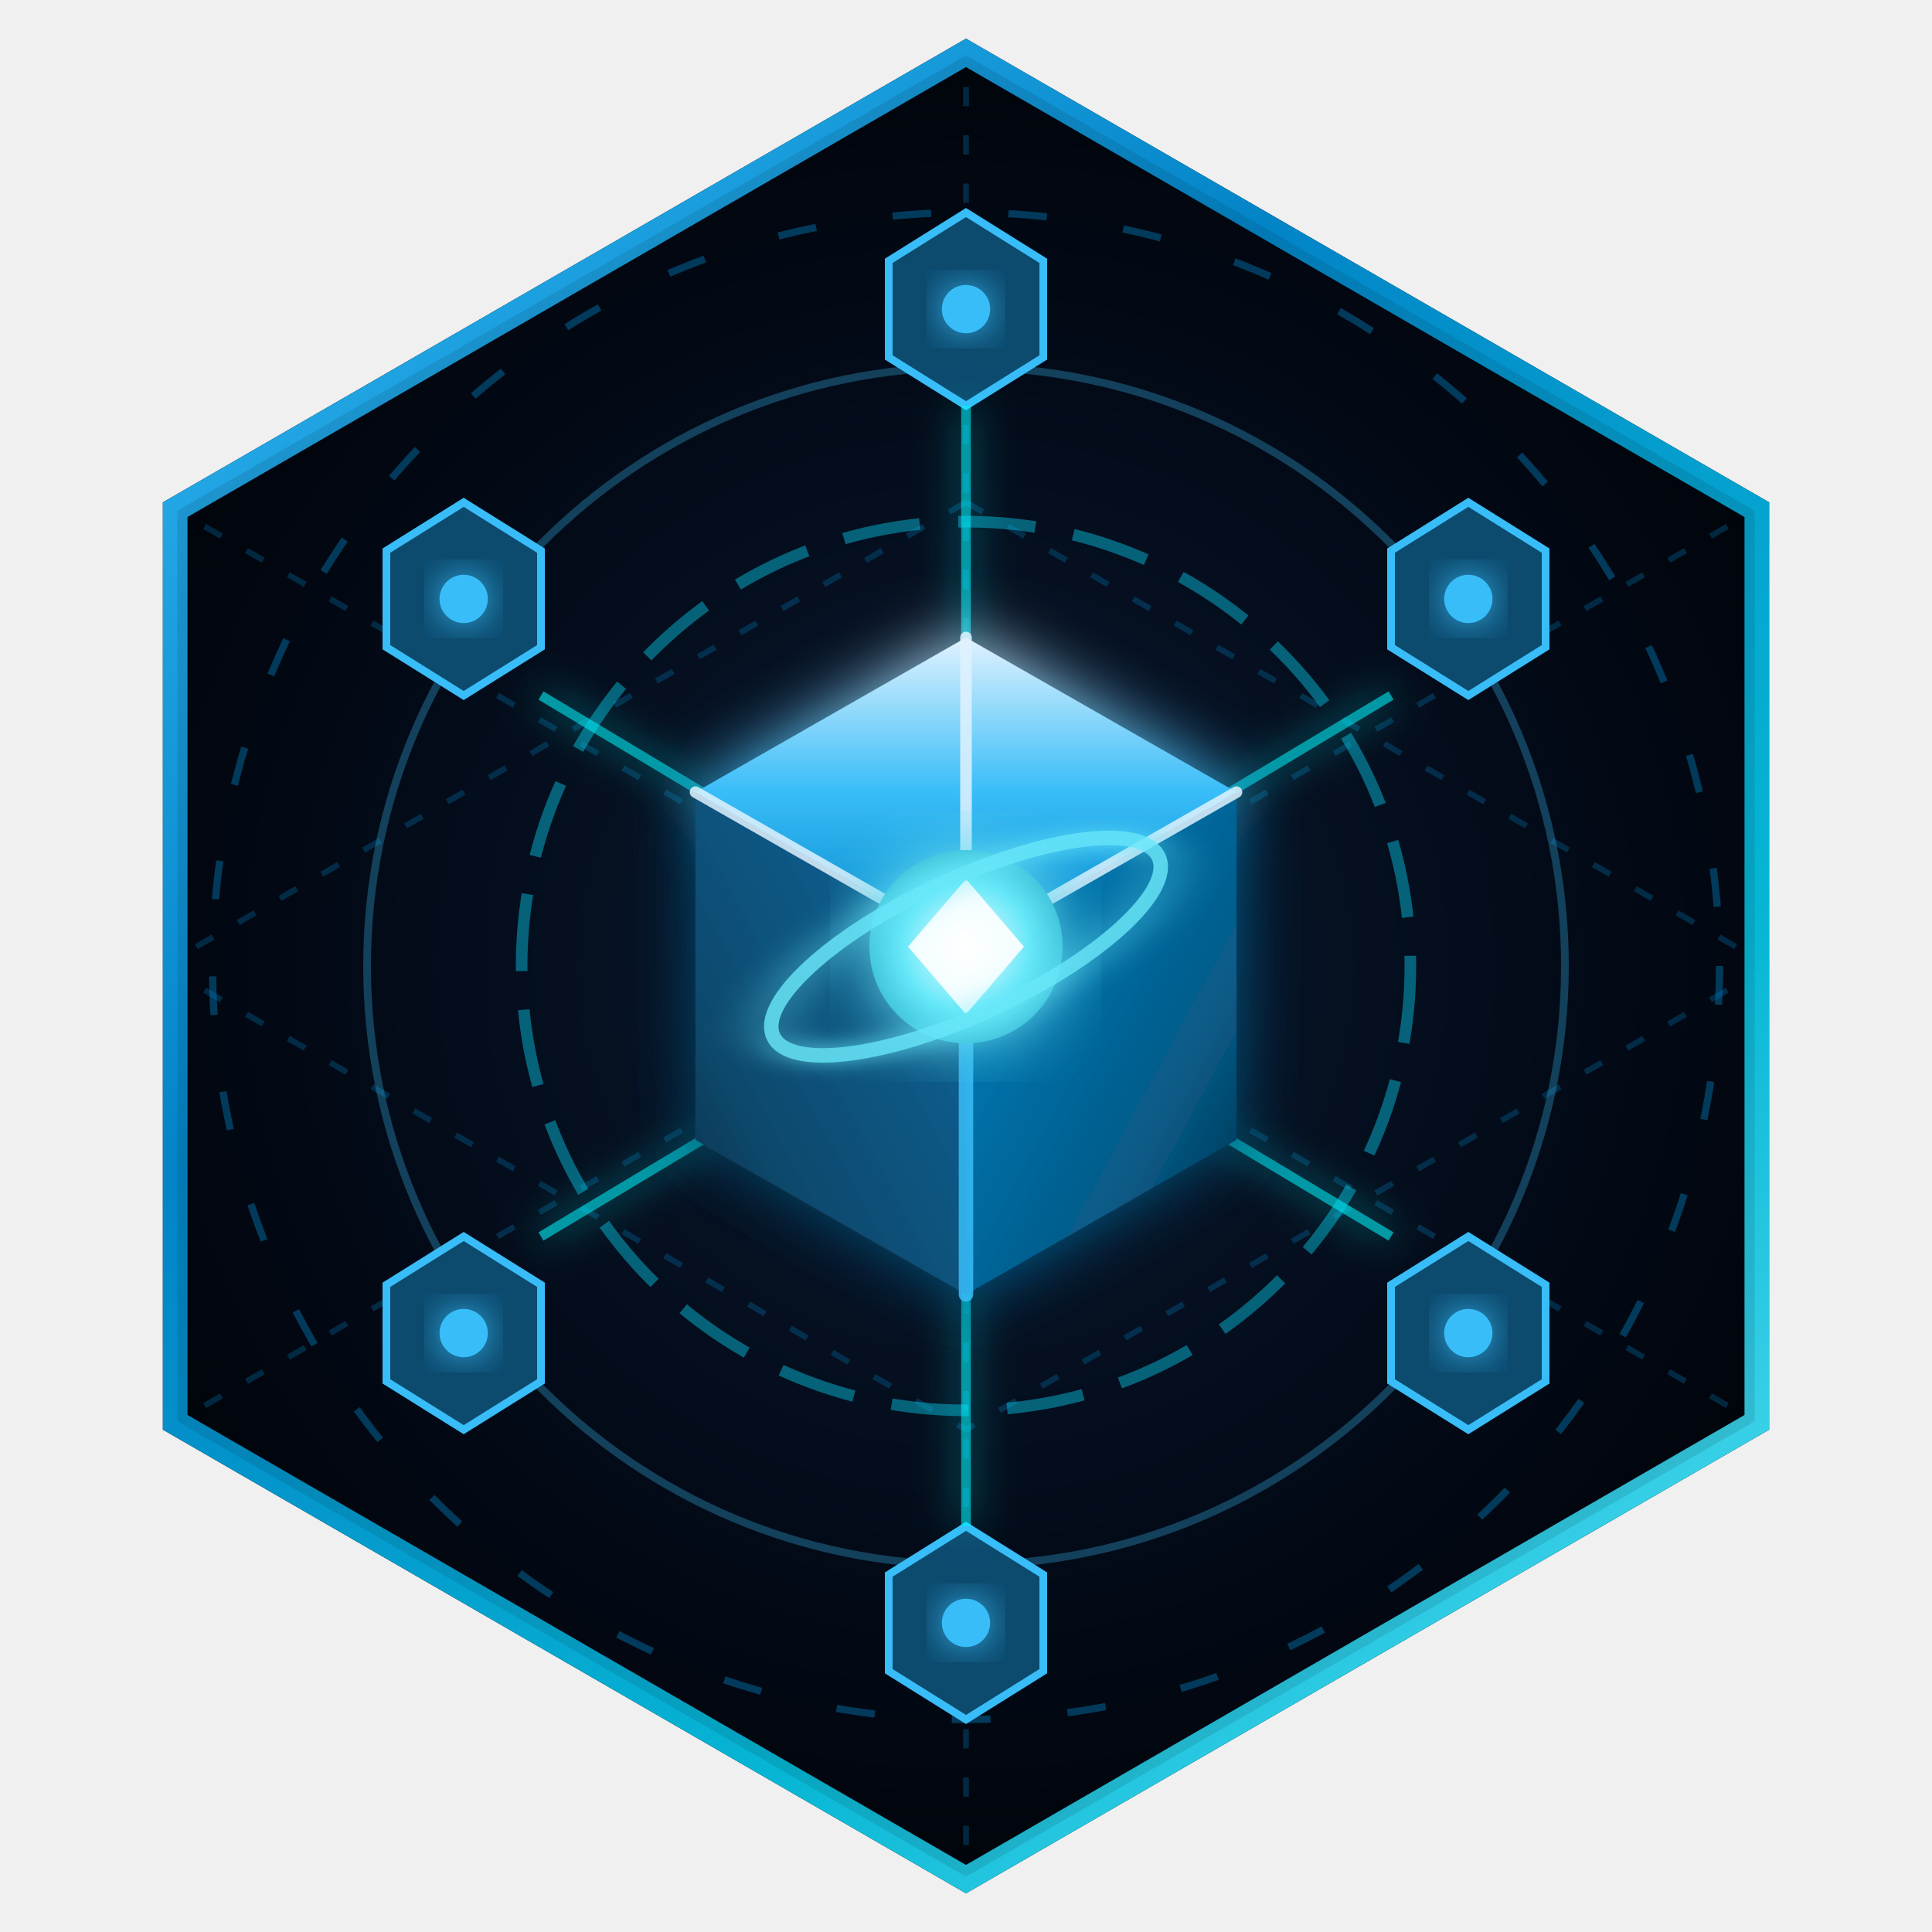
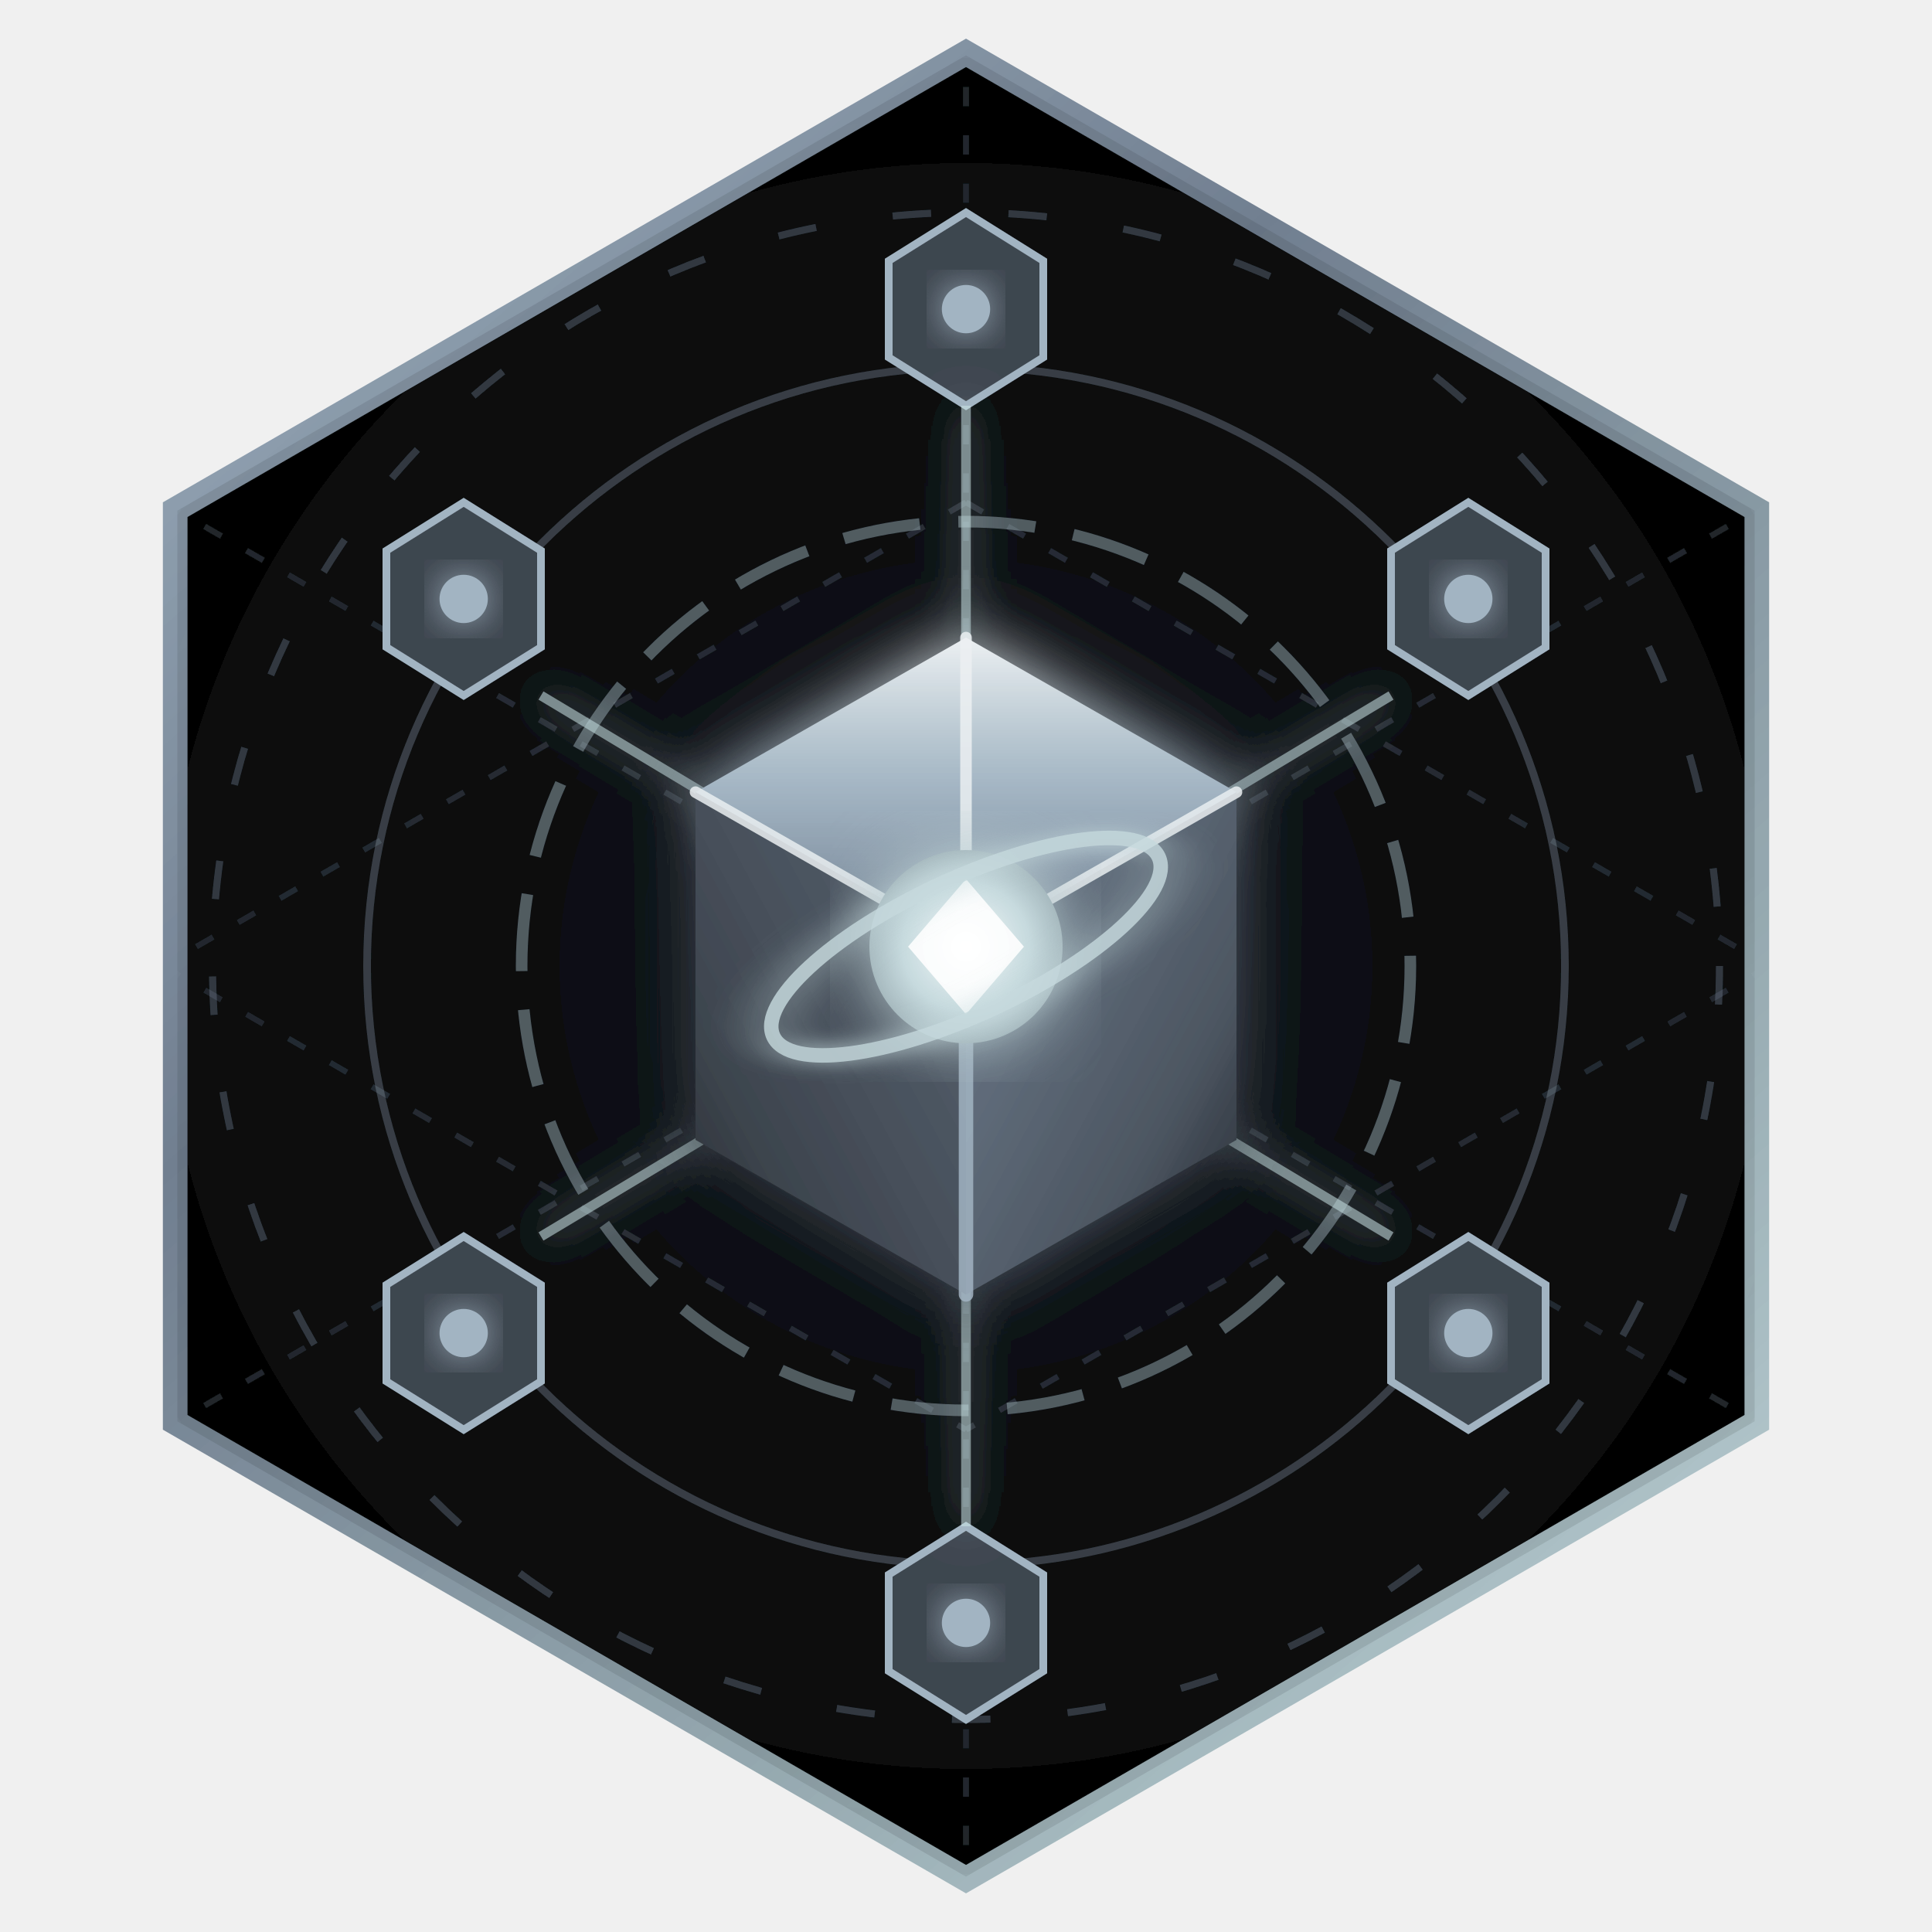
<svg xmlns="http://www.w3.org/2000/svg" viewBox="0 0 200 200" width="200" height="200">
  <defs>
    <clipPath id="coreHexClip">
      <polygon points="100,4 183.14,52 183.14,148 100,196 16.86,148 16.86,52" />
    </clipPath>
    <radialGradient id="coreBg" cx="100" cy="100" r="95" gradientUnits="userSpaceOnUse">
      <stop offset="0%" stop-color="#0a192f" />
      <stop offset="40%" stop-color="#051021" />
      <stop offset="80%" stop-color="#020813" />
      <stop offset="100%" stop-color="#01040a" />
    </radialGradient>
    <linearGradient id="coreRim" x1="16.86" y1="4" x2="183.14" y2="196" gradientUnits="userSpaceOnUse">
      <stop offset="0%" stop-color="#38bdf8" />
      <stop offset="35%" stop-color="#0284c7" />
      <stop offset="70%" stop-color="#06b6d4" />
      <stop offset="100%" stop-color="#67e8f9" />
    </linearGradient>
    <linearGradient id="cubeTop" x1="0" y1="1" x2="0" y2="0">
      <stop offset="0%" stop-color="#0284c7" />
      <stop offset="50%" stop-color="#38bdf8" />
      <stop offset="100%" stop-color="#e0f2fe" />
    </linearGradient>
    <linearGradient id="cubeLeft" x1="1" y1="0" x2="0" y2="1">
      <stop offset="0%" stop-color="#0369a1" />
      <stop offset="70%" stop-color="#0c4a6e" />
      <stop offset="100%" stop-color="#082f49" />
    </linearGradient>
    <linearGradient id="cubeRight" x1="0" y1="0" x2="1" y2="1">
      <stop offset="0%" stop-color="#0284c7" />
      <stop offset="70%" stop-color="#075985" />
      <stop offset="100%" stop-color="#032b44" />
    </linearGradient>
    <radialGradient id="jewelGlow" cx="100" cy="98" r="22" gradientUnits="userSpaceOnUse">
      <stop offset="0%" stop-color="#ffffff" />
      <stop offset="30%" stop-color="#67e8f9" />
      <stop offset="70%" stop-color="#0891b2" />
      <stop offset="100%" stop-color="#164e63" />
    </radialGradient>
    <filter id="coreGlow" x="-20%" y="-20%" width="140%" height="140%">
      <feGaussianBlur stdDeviation="3.5" result="blur" />
      <feMerge>
        <feMergeNode in="blur" />
        <feMergeNode in="SourceGraphic" />
      </feMerge>
    </filter>
    <filter id="laserGlow" x="-30%" y="-30%" width="160%" height="160%">
      <feGaussianBlur stdDeviation="2" result="blur" />
      <feMerge>
        <feMergeNode in="blur" />
        <feMergeNode in="SourceGraphic" />
      </feMerge>
    </filter>
+     <filter id="grayscale80" x="0%" y="0%" width="100%" height="100%">
+       <feColorMatrix type="saturate" values="0.2" />
+     </filter>
  </defs>
  <g clip-path="url(#coreHexClip)">
-     <polygon points="100,4 183.14,52 183.14,148 100,196 16.86,148 16.86,52" fill="url(#coreBg)" />
-     <g stroke="#0369a1" stroke-width="0.6" opacity="0.35" stroke-dasharray="2,3">
-       <line x1="100" y1="4" x2="100" y2="196" />
-       <line x1="16.86" y1="52" x2="183.14" y2="148" />
-       <line x1="16.86" y1="148" x2="183.14" y2="52" />
-       <line x1="100" y1="52" x2="183.14" y2="100" />
-       <line x1="100" y1="52" x2="16.86" y2="100" />
-       <line x1="16.86" y1="100" x2="100" y2="148" />
-       <line x1="183.14" y1="100" x2="100" y2="148" />
+     <g filter="url(#grayscale80)">
+       <polygon points="100,4 183.14,52 183.14,148 100,196 16.86,148 16.86,52" fill="url(#coreBg)" />
+       <g stroke="#0369a1" stroke-width="0.6" opacity="0.35" stroke-dasharray="2,3">
+         <line x1="100" y1="4" x2="100" y2="196" />
+         <line x1="16.86" y1="52" x2="183.14" y2="148" />
+         <line x1="16.86" y1="148" x2="183.14" y2="52" />
+         <line x1="100" y1="52" x2="183.14" y2="100" />
+         <line x1="100" y1="52" x2="16.86" y2="100" />
+         <line x1="16.86" y1="100" x2="100" y2="148" />
+         <line x1="183.14" y1="100" x2="100" y2="148" />
+       </g>
+       <circle cx="100" cy="100" r="78" fill="none" stroke="#0284c7" stroke-width="0.75" stroke-dasharray="4,8" opacity="0.4" />
+       <circle cx="100" cy="100" r="62" fill="none" stroke="#38bdf8" stroke-width="0.8" opacity="0.3" />
+       <circle cx="100" cy="100" r="46" fill="none" stroke="#06b6d4" stroke-width="1.2" stroke-dasharray="8,4" opacity="0.5" />
+       <polygon points="100,22 108,27 108,37 100,42 92,37 92,27" fill="#0c4a6e" stroke="#38bdf8" stroke-width="0.8" />
+       <polygon points="152,52 160,57 160,67 152,72 144,67 144,57" fill="#0c4a6e" stroke="#38bdf8" stroke-width="0.8" />
+       <polygon points="152,128 160,133 160,143 152,148 144,143 144,133" fill="#0c4a6e" stroke="#38bdf8" stroke-width="0.8" />
+       <polygon points="100,158 108,163 108,173 100,178 92,173 92,163" fill="#0c4a6e" stroke="#38bdf8" stroke-width="0.8" />
+       <polygon points="48,128 56,133 56,143 48,148 40,143 40,133" fill="#0c4a6e" stroke="#38bdf8" stroke-width="0.8" />
+       <polygon points="48,52 56,57 56,67 48,72 40,67 40,57" fill="#0c4a6e" stroke="#38bdf8" stroke-width="0.8" />
+       <g stroke="#00f5ff" stroke-width="1" opacity="0.6" filter="url(#laserGlow)">
+         <line x1="100" y1="42" x2="100" y2="68" />
+         <line x1="144" y1="72" x2="124" y2="84" />
+         <line x1="144" y1="128" x2="124" y2="116" />
+         <line x1="100" y1="158" x2="100" y2="132" />
+         <line x1="56" y1="128" x2="76" y2="116" />
+         <line x1="56" y1="72" x2="76" y2="84" />
+       </g>
+       <g filter="url(#coreGlow)">
+         <polygon points="100,66 128,82 100,98 72,82" fill="url(#cubeTop)" />
+         <polygon points="72,82 100,98 100,134 72,118" fill="url(#cubeLeft)" />
+         <polygon points="128,82 100,98 100,134 128,118" fill="url(#cubeRight)" />
+       </g>
+       <g stroke="#e0f2fe" stroke-width="1.2" stroke-linecap="round" opacity="0.85">
+         <line x1="100" y1="66" x2="100" y2="98" />
+         <line x1="72" y1="82" x2="100" y2="98" />
+         <line x1="128" y1="82" x2="100" y2="98" />
+         <line x1="100" y1="98" x2="100" y2="134" stroke="#38bdf8" stroke-width="1.5" />
+       </g>
+       <circle cx="100" cy="98" r="10" fill="url(#jewelGlow)" filter="url(#coreGlow)" />
+       <polygon points="100,91 106,98 100,105 94,98" fill="#ffffff" opacity="0.9" />
+       <ellipse cx="100" cy="98" rx="22" ry="7" transform="rotate(-25 100 98)" fill="none" stroke="#67e8f9" stroke-width="1.5" opacity="0.85" filter="url(#laserGlow)" />
+       <circle cx="100" cy="32" r="2.5" fill="#38bdf8" filter="url(#laserGlow)" />
+       <circle cx="152" cy="62" r="2.5" fill="#38bdf8" filter="url(#laserGlow)" />
+       <circle cx="152" cy="138" r="2.5" fill="#38bdf8" filter="url(#laserGlow)" />
+       <circle cx="100" cy="168" r="2.5" fill="#38bdf8" filter="url(#laserGlow)" />
+       <circle cx="48" cy="138" r="2.5" fill="#38bdf8" filter="url(#laserGlow)" />
+       <circle cx="48" cy="62" r="2.5" fill="#38bdf8" filter="url(#laserGlow)" />
+       <polygon points="100,5.5 181.84,52.8 181.84,147.2 100,194.5 18.16,147.2 18.16,52.8" fill="none" stroke="url(#coreRim)" stroke-width="2.5" opacity="0.9" />
+       <polygon points="100,4 183.14,52 183.14,148 100,196 16.86,148 16.86,52" fill="none" stroke="url(#coreRim)" stroke-width="3" />
    </g>
-     <circle cx="100" cy="100" r="78" fill="none" stroke="#0284c7" stroke-width="0.75" stroke-dasharray="4,8" opacity="0.4" />
-     <circle cx="100" cy="100" r="62" fill="none" stroke="#38bdf8" stroke-width="0.8" opacity="0.3" />
-     <circle cx="100" cy="100" r="46" fill="none" stroke="#06b6d4" stroke-width="1.2" stroke-dasharray="8,4" opacity="0.5" />
-     <polygon points="100,22 108,27 108,37 100,42 92,37 92,27" fill="#0c4a6e" stroke="#38bdf8" stroke-width="0.8" />
-     <polygon points="152,52 160,57 160,67 152,72 144,67 144,57" fill="#0c4a6e" stroke="#38bdf8" stroke-width="0.8" />
-     <polygon points="152,128 160,133 160,143 152,148 144,143 144,133" fill="#0c4a6e" stroke="#38bdf8" stroke-width="0.8" />
-     <polygon points="100,158 108,163 108,173 100,178 92,173 92,163" fill="#0c4a6e" stroke="#38bdf8" stroke-width="0.8" />
-     <polygon points="48,128 56,133 56,143 48,148 40,143 40,133" fill="#0c4a6e" stroke="#38bdf8" stroke-width="0.8" />
-     <polygon points="48,52 56,57 56,67 48,72 40,67 40,57" fill="#0c4a6e" stroke="#38bdf8" stroke-width="0.8" />
-     <g stroke="#00f5ff" stroke-width="1" opacity="0.6" filter="url(#laserGlow)">
-       <line x1="100" y1="42" x2="100" y2="68" />
-       <line x1="144" y1="72" x2="124" y2="84" />
-       <line x1="144" y1="128" x2="124" y2="116" />
-       <line x1="100" y1="158" x2="100" y2="132" />
-       <line x1="56" y1="128" x2="76" y2="116" />
-       <line x1="56" y1="72" x2="76" y2="84" />
-     </g>
-     <g filter="url(#coreGlow)">
-       <polygon points="100,66 128,82 100,98 72,82" fill="url(#cubeTop)" />
-       <polygon points="72,82 100,98 100,134 72,118" fill="url(#cubeLeft)" />
-       <polygon points="128,82 100,98 100,134 128,118" fill="url(#cubeRight)" />
-     </g>
-     <g stroke="#e0f2fe" stroke-width="1.2" stroke-linecap="round" opacity="0.85">
-       <line x1="100" y1="66" x2="100" y2="98" />
-       <line x1="72" y1="82" x2="100" y2="98" />
-       <line x1="128" y1="82" x2="100" y2="98" />
-       <line x1="100" y1="98" x2="100" y2="134" stroke="#38bdf8" stroke-width="1.5" />
-     </g>
-     <circle cx="100" cy="98" r="10" fill="url(#jewelGlow)" filter="url(#coreGlow)" />
-     <polygon points="100,91 106,98 100,105 94,98" fill="#ffffff" opacity="0.9" />
-     <ellipse cx="100" cy="98" rx="22" ry="7" transform="rotate(-25 100 98)" fill="none" stroke="#67e8f9" stroke-width="1.5" opacity="0.85" filter="url(#laserGlow)" />
-     <circle cx="100" cy="32" r="2.5" fill="#38bdf8" filter="url(#laserGlow)" />
-     <circle cx="152" cy="62" r="2.5" fill="#38bdf8" filter="url(#laserGlow)" />
-     <circle cx="152" cy="138" r="2.5" fill="#38bdf8" filter="url(#laserGlow)" />
-     <circle cx="100" cy="168" r="2.5" fill="#38bdf8" filter="url(#laserGlow)" />
-     <circle cx="48" cy="138" r="2.5" fill="#38bdf8" filter="url(#laserGlow)" />
-     <circle cx="48" cy="62" r="2.5" fill="#38bdf8" filter="url(#laserGlow)" />
-     <polygon points="100,5.5 181.84,52.8 181.84,147.2 100,194.5 18.16,147.2 18.16,52.8" fill="none" stroke="url(#coreRim)" stroke-width="2.5" opacity="0.9" />
-     <polygon points="100,4 183.14,52 183.14,148 100,196 16.86,148 16.86,52" fill="none" stroke="url(#coreRim)" stroke-width="3" />
  </g>
</svg>
